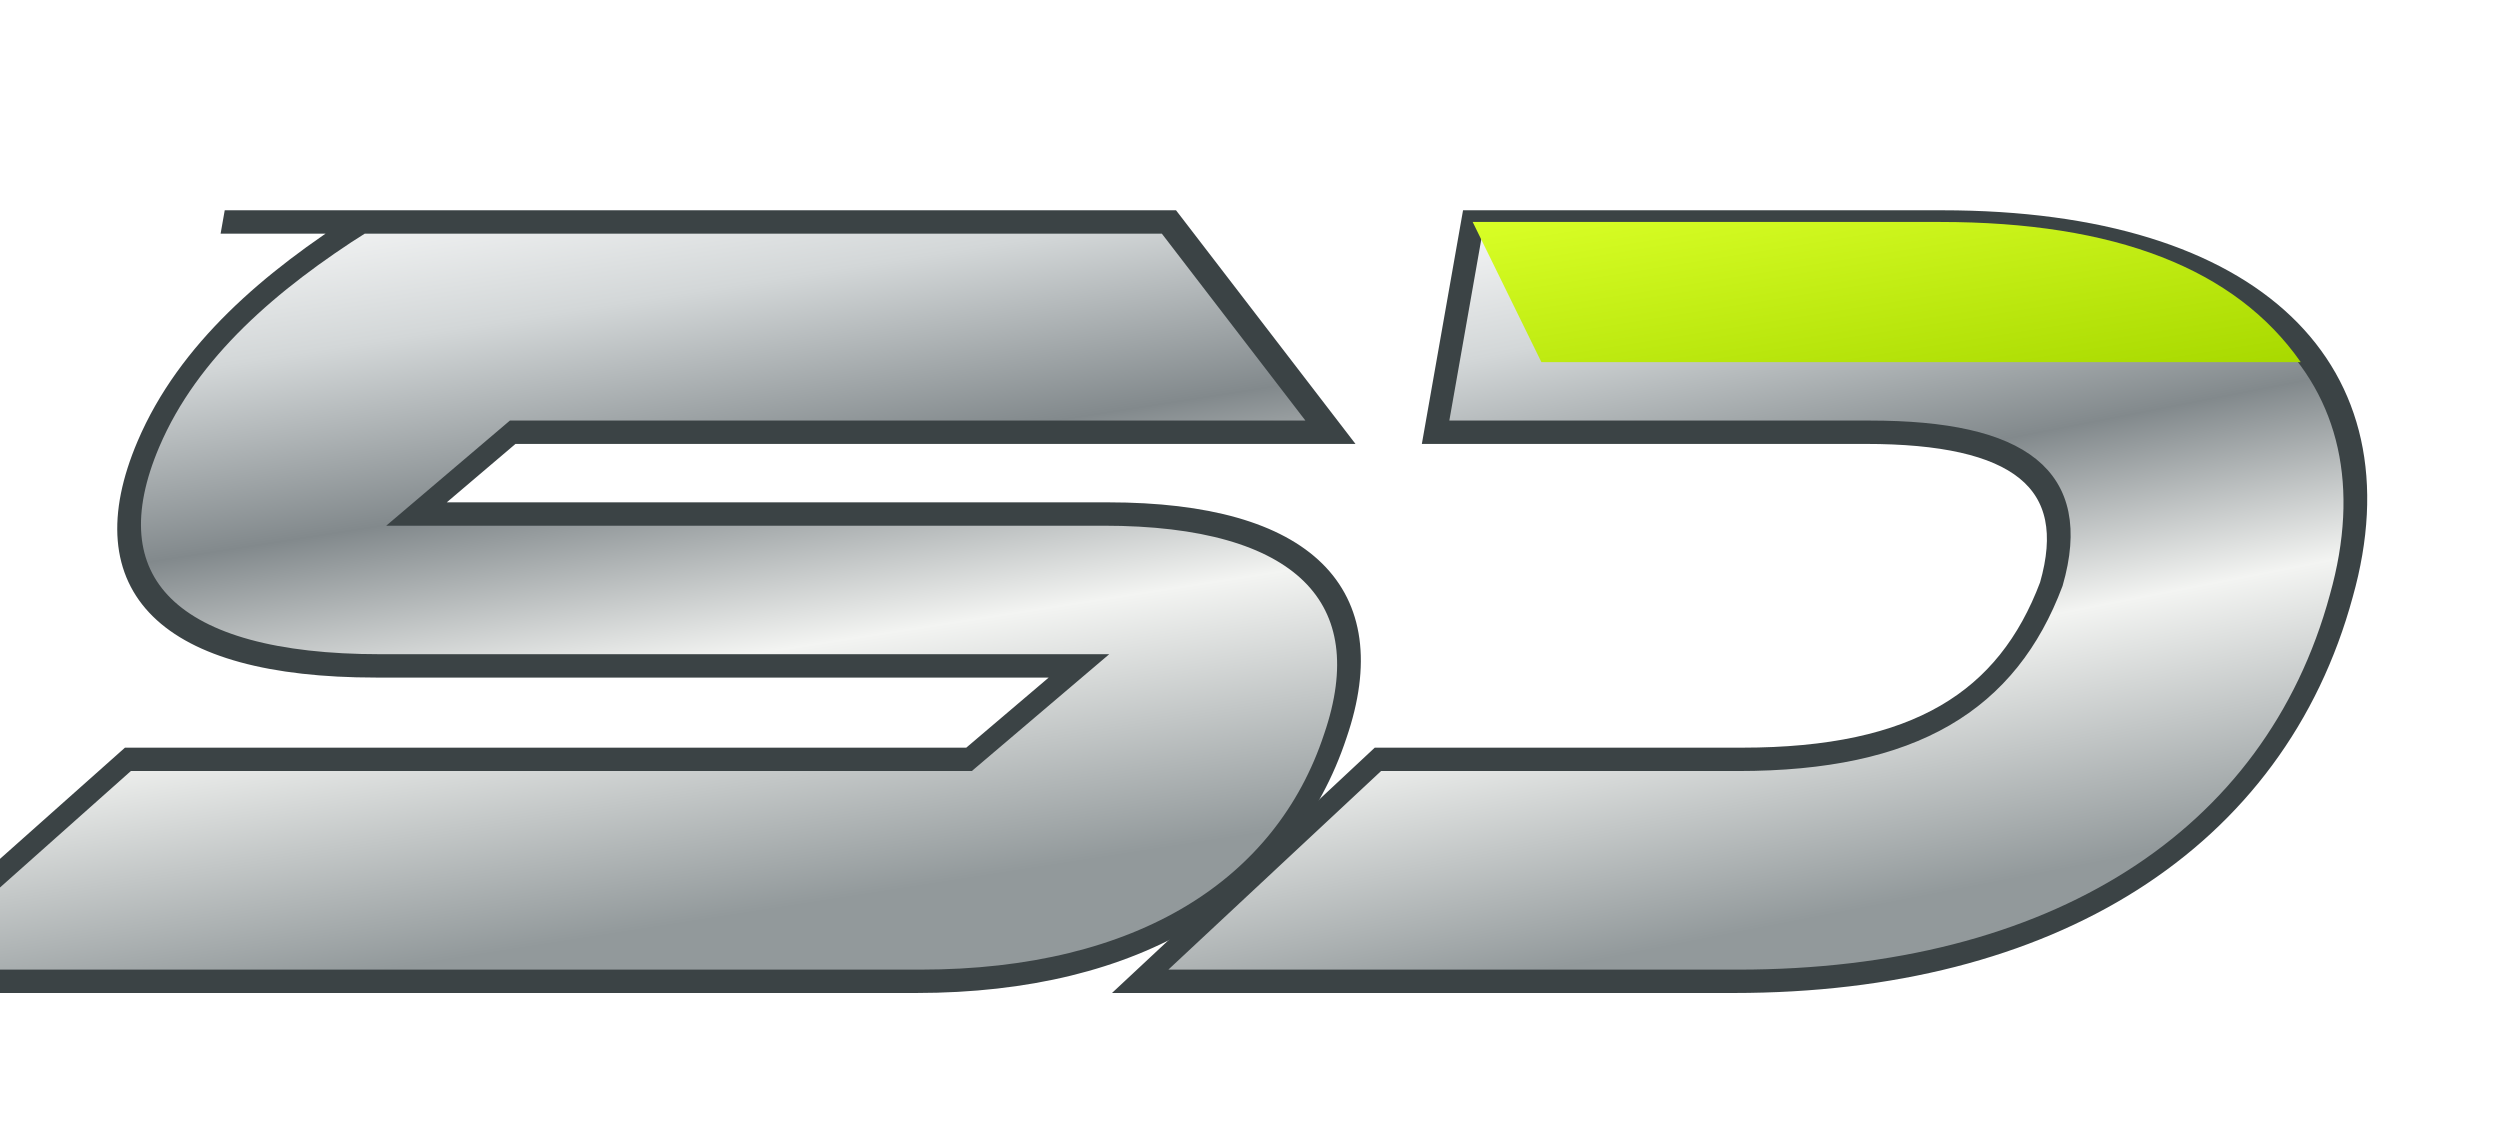
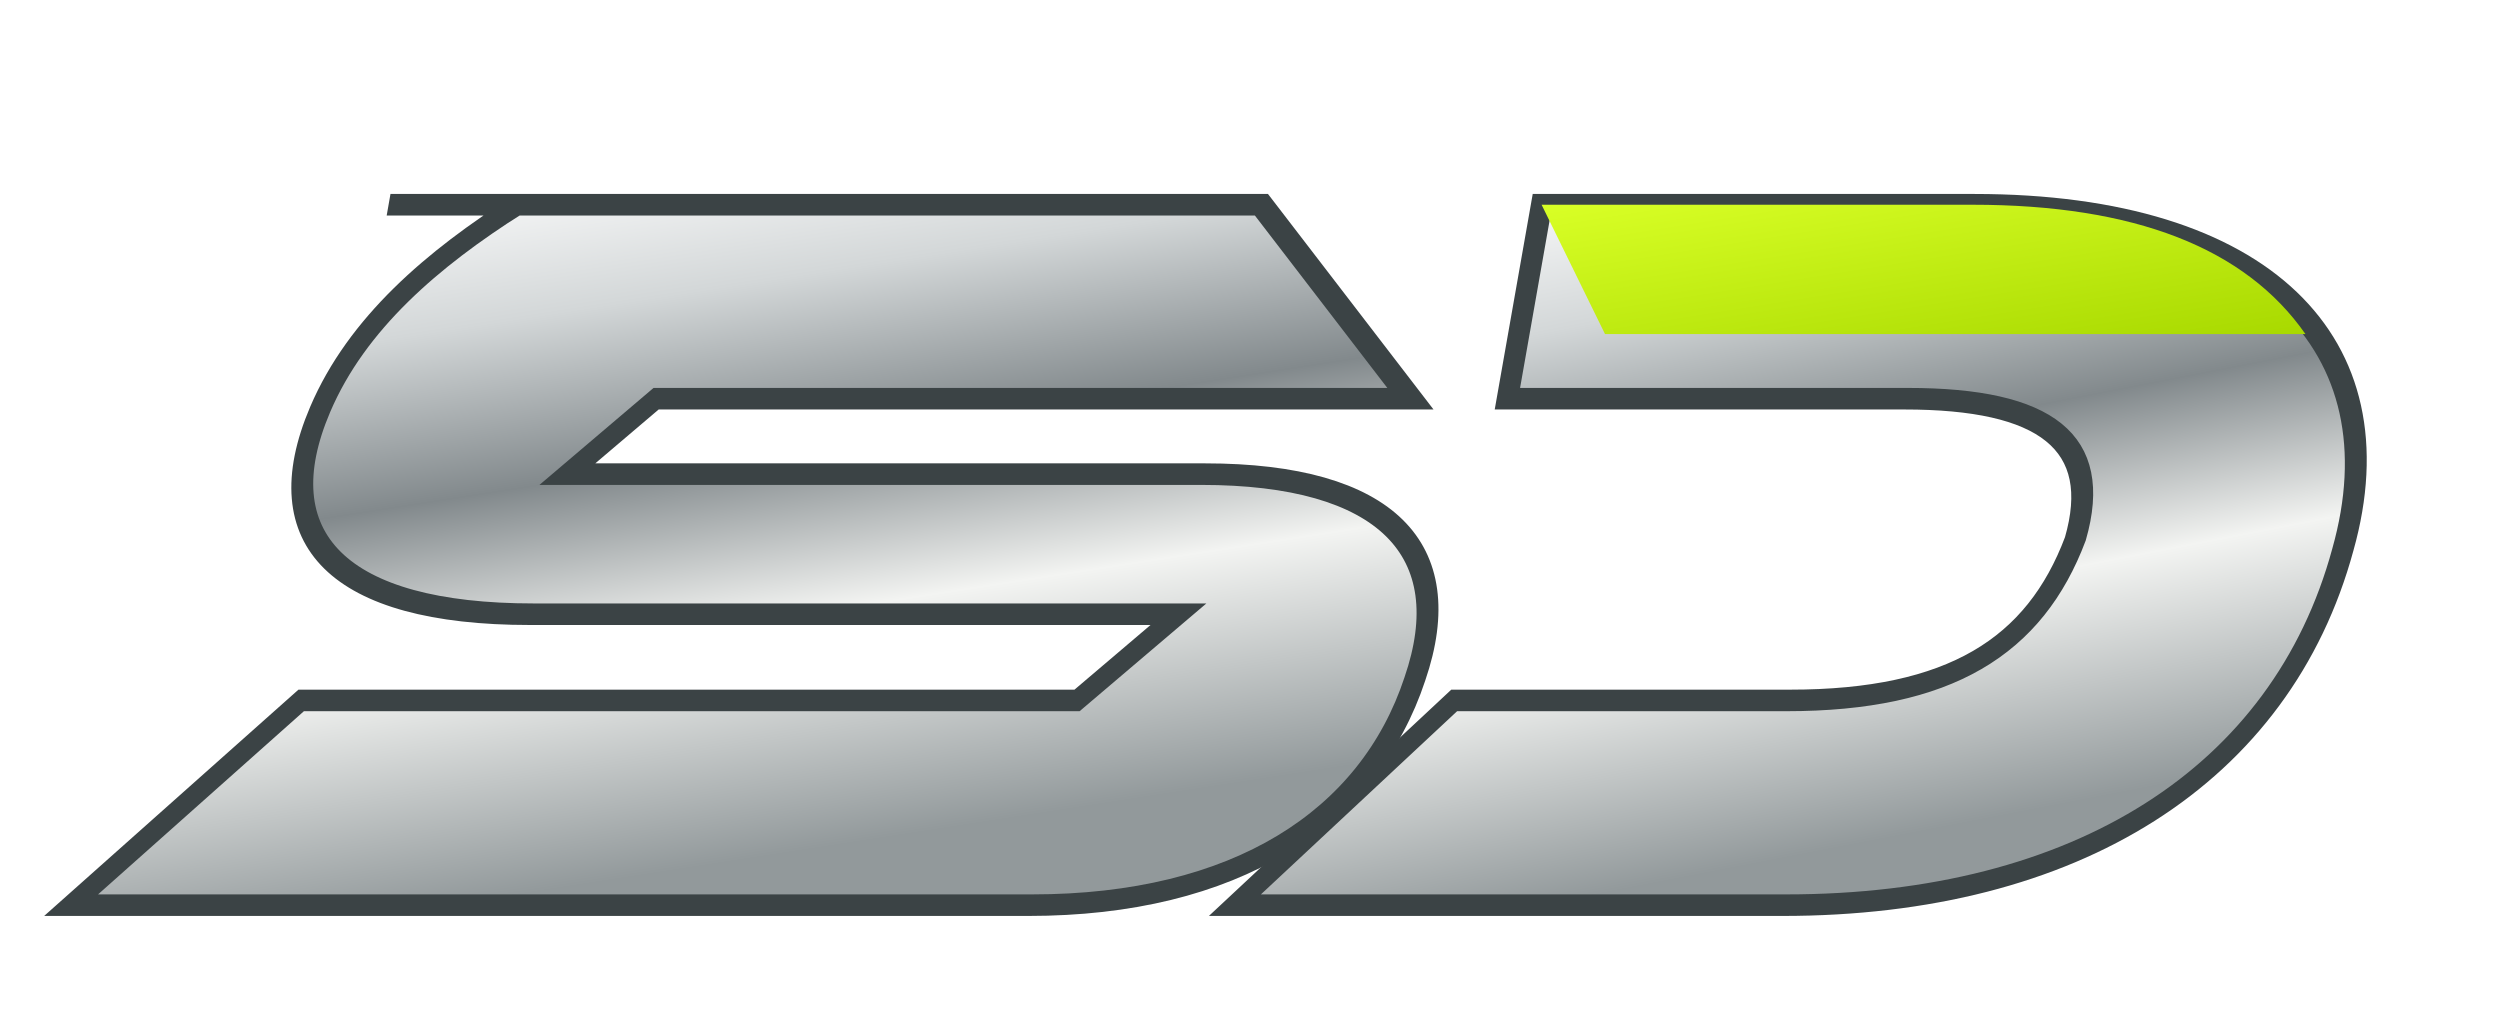
- <svg xmlns="http://www.w3.org/2000/svg" viewBox="0 0 214 96" role="img" aria-labelledby="title desc">
+ <svg xmlns="http://www.w3.org/2000/svg" viewBox="0 0 232 96" role="img" aria-labelledby="title desc">
  <defs>
    <linearGradient id="metal" x1="0" y1="0" x2="0.3" y2="1">
      <stop offset="0" stop-color="#fff" />
      <stop offset=".22" stop-color="#d3d7d8" />
      <stop offset=".45" stop-color="#82898c" />
      <stop offset=".68" stop-color="#f3f4f2" />
      <stop offset="1" stop-color="#92999b" />
    </linearGradient>
    <linearGradient id="lime" x1="0" y1="0" x2="1" y2="1">
      <stop offset="0" stop-color="#d9ff26" />
      <stop offset="1" stop-color="#a8d900" />
    </linearGradient>
  </defs>
-   <g transform="translate(3 8) skewX(-10)">
+   <g transform="translate(20 8) skewX(-10)">
    <path d="M18 11h81l17 18H46l-7 7h59c17 0 25 7 23 19-2 13-13 21-32 21H0l18-19h72l8-8H38c-18 0-26-7-23-19 2-8 8-14 15-19Z" fill="url(#metal)" stroke="#3b4345" stroke-width="2" />
    <path d="M125 11h40c27 0 42 13 40 32-2 21-19 33-46 33h-51l17-19h31c15 0 22-5 24-15 1-9-5-13-18-13h-37Z" fill="url(#metal)" stroke="#3b4345" stroke-width="2" />
    <path d="M125 11h40c15 0 26 4 33 12h-65Z" fill="url(#lime)" />
  </g>
</svg>
